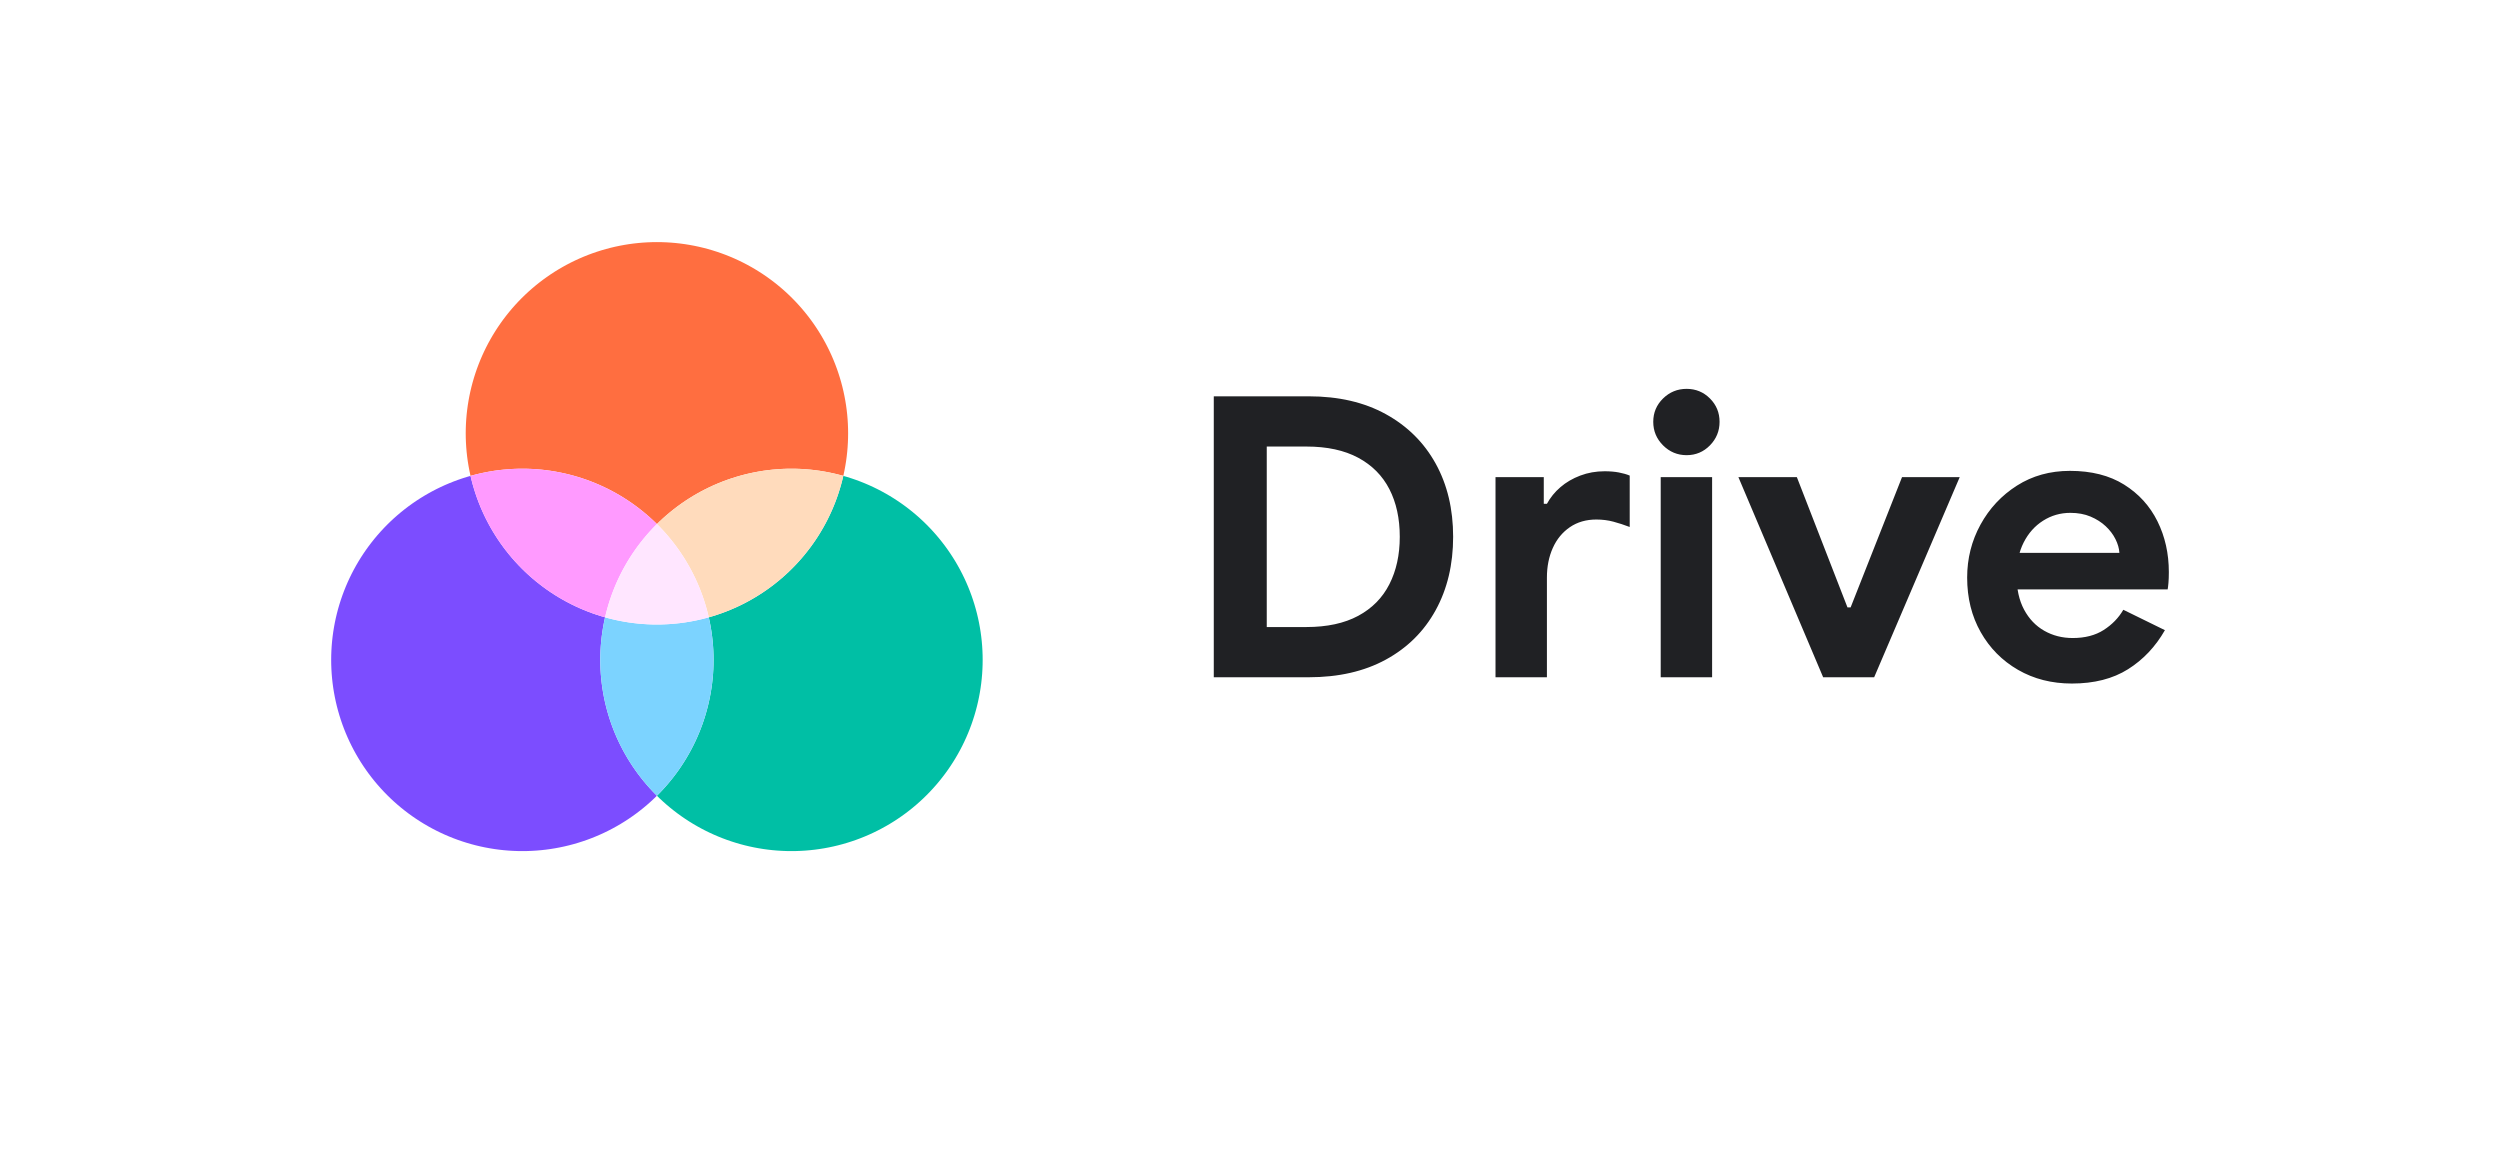
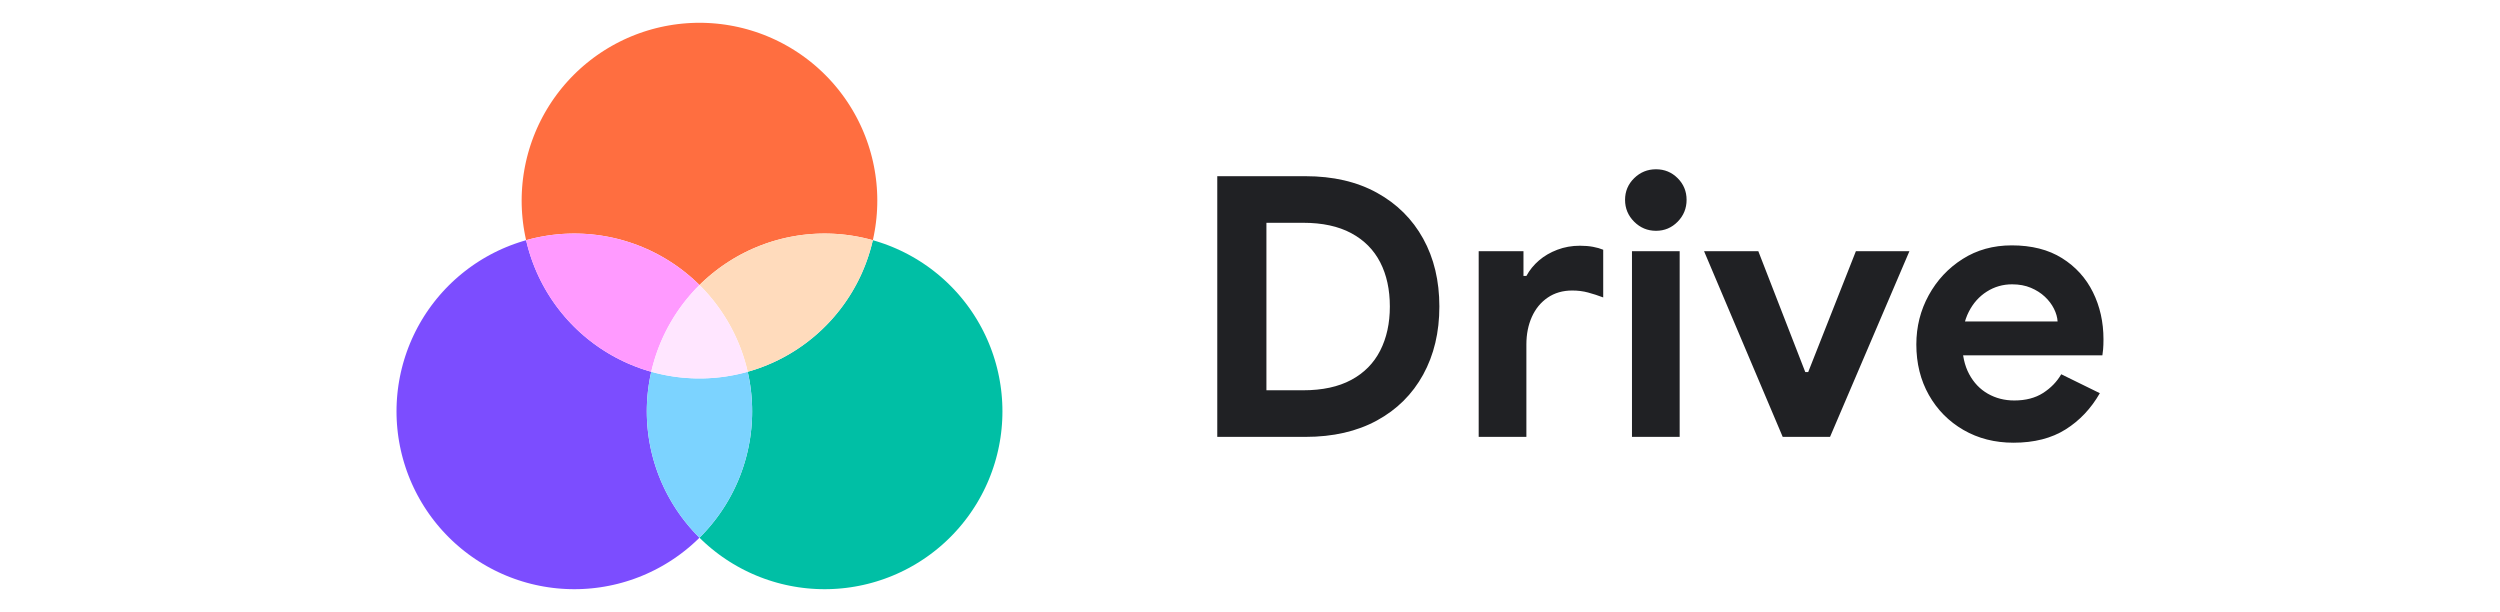
- <svg xmlns="http://www.w3.org/2000/svg" width="1536" height="710" viewBox="0 0 1536 710" fill="none" role="img" aria-label="Drive">
-   <g transform="translate(186.07 122.64) scale(4.3508)">
+ <svg xmlns="http://www.w3.org/2000/svg" width="1536" height="376" viewBox="0 0 1536 376" fill="none" role="img" aria-label="Drive">
+   <g transform="translate(227.43 -10.28) scale(4.0465)">
    <path fill="#FF6E40" d="M76.967 31.675 L76.927 31.014 L76.870 30.354 L76.797 29.695 L76.708 29.038 L76.602 28.384 L76.481 27.733 L76.344 27.084 L76.191 26.440 L76.022 25.799 L75.837 25.162 L75.637 24.531 L75.422 23.904 L75.191 23.283 L74.945 22.668 L74.684 22.058 L74.408 21.456 L74.117 20.860 L73.812 20.272 L73.492 19.692 L73.159 19.119 L72.811 18.555 L72.450 18.000 L72.075 17.453 L71.687 16.916 L71.285 16.389 L70.871 15.871 L70.445 15.364 L70.006 14.868 L69.555 14.382 L69.092 13.908 L68.618 13.445 L68.132 12.994 L67.636 12.555 L67.129 12.129 L66.611 11.715 L66.084 11.313 L65.547 10.925 L65.000 10.550 L64.445 10.189 L63.881 9.841 L63.308 9.508 L62.728 9.188 L62.140 8.883 L61.544 8.592 L60.942 8.316 L60.332 8.055 L59.717 7.809 L59.096 7.578 L58.469 7.363 L57.838 7.163 L57.201 6.978 L56.560 6.809 L55.916 6.656 L55.267 6.519 L54.616 6.398 L53.962 6.292 L53.305 6.203 L52.646 6.130 L51.986 6.073 L51.325 6.033 L50.663 6.008 L50.000 6.000 L49.337 6.008 L48.675 6.033 L48.014 6.073 L47.354 6.130 L46.695 6.203 L46.038 6.292 L45.384 6.398 L44.733 6.519 L44.084 6.656 L43.440 6.809 L42.799 6.978 L42.162 7.163 L41.531 7.363 L40.904 7.578 L40.283 7.809 L39.668 8.055 L39.058 8.316 L38.456 8.592 L37.860 8.883 L37.272 9.188 L36.692 9.508 L36.119 9.841 L35.555 10.189 L35.000 10.550 L34.453 10.925 L33.916 11.313 L33.389 11.715 L32.871 12.129 L32.364 12.555 L31.868 12.994 L31.382 13.445 L30.908 13.908 L30.445 14.382 L29.994 14.868 L29.555 15.364 L29.129 15.871 L28.715 16.389 L28.313 16.916 L27.925 17.453 L27.550 18.000 L27.189 18.555 L26.841 19.119 L26.508 19.692 L26.188 20.272 L25.883 20.860 L25.592 21.456 L25.316 22.058 L25.055 22.668 L24.809 23.283 L24.578 23.904 L24.363 24.531 L24.163 25.162 L23.978 25.799 L23.809 26.440 L23.656 27.084 L23.519 27.733 L23.398 28.384 L23.292 29.038 L23.203 29.695 L23.130 30.354 L23.073 31.014 L23.033 31.675 L23.008 32.337 L23.000 33.000 L23.008 33.663 L23.033 34.325 L23.073 34.986 L23.130 35.646 L23.203 36.305 L23.292 36.962 L23.398 37.616 L23.519 38.267 L23.656 38.916 L23.679 39.013 L23.799 38.978 L24.440 38.809 L25.084 38.656 L25.733 38.519 L26.384 38.398 L27.038 38.292 L27.695 38.203 L28.354 38.130 L29.014 38.073 L29.675 38.033 L30.337 38.008 L31.000 38.000 L31.663 38.008 L32.325 38.033 L32.986 38.073 L33.646 38.130 L34.305 38.203 L34.962 38.292 L35.616 38.398 L36.267 38.519 L36.916 38.656 L37.560 38.809 L38.201 38.978 L38.838 39.163 L39.469 39.363 L40.096 39.578 L40.717 39.809 L41.332 40.055 L41.942 40.316 L42.544 40.592 L43.140 40.883 L43.728 41.188 L44.308 41.508 L44.881 41.841 L45.445 42.189 L46.000 42.550 L46.547 42.925 L47.084 43.313 L47.611 43.715 L48.129 44.129 L48.636 44.555 L49.132 44.994 L49.618 45.445 L50.000 45.818 L50.382 45.445 L50.868 44.994 L51.364 44.555 L51.871 44.129 L52.389 43.715 L52.916 43.313 L53.453 42.925 L54.000 42.550 L54.555 42.189 L55.119 41.841 L55.692 41.508 L56.272 41.188 L56.860 40.883 L57.456 40.592 L58.058 40.316 L58.668 40.055 L59.283 39.809 L59.904 39.578 L60.531 39.363 L61.162 39.163 L61.799 38.978 L62.440 38.809 L63.084 38.656 L63.733 38.519 L64.384 38.398 L65.038 38.292 L65.695 38.203 L66.354 38.130 L67.014 38.073 L67.675 38.033 L68.337 38.008 L69.000 38.000 L69.663 38.008 L70.325 38.033 L70.986 38.073 L71.646 38.130 L72.305 38.203 L72.962 38.292 L73.616 38.398 L74.267 38.519 L74.916 38.656 L75.560 38.809 L76.201 38.978 L76.321 39.013 L76.344 38.916 L76.481 38.267 L76.602 37.616 L76.708 36.962 L76.797 36.305 L76.870 35.646 L76.927 34.986 L76.967 34.325 L76.992 33.663 L77.000 33.000 L76.992 32.337 Z" />
    <path fill="#7C4DFF" d="M42.162 58.837 L41.531 58.637 L40.904 58.422 L40.283 58.191 L39.668 57.945 L39.058 57.684 L38.456 57.408 L37.860 57.117 L37.272 56.812 L36.692 56.492 L36.119 56.159 L35.555 55.811 L35.000 55.450 L34.453 55.075 L33.916 54.687 L33.389 54.285 L32.871 53.871 L32.364 53.445 L31.868 53.006 L31.382 52.555 L30.908 52.092 L30.445 51.618 L29.994 51.132 L29.555 50.636 L29.129 50.129 L28.715 49.611 L28.313 49.084 L27.925 48.547 L27.550 48.000 L27.189 47.445 L26.841 46.881 L26.508 46.308 L26.188 45.728 L25.883 45.140 L25.592 44.544 L25.316 43.942 L25.055 43.332 L24.809 42.717 L24.578 42.096 L24.363 41.469 L24.163 40.838 L23.978 40.201 L23.809 39.560 L23.679 39.013 L23.162 39.163 L22.531 39.363 L21.904 39.578 L21.283 39.809 L20.668 40.055 L20.058 40.316 L19.456 40.592 L18.860 40.883 L18.272 41.188 L17.692 41.508 L17.119 41.841 L16.555 42.189 L16.000 42.550 L15.453 42.925 L14.916 43.313 L14.389 43.715 L13.871 44.129 L13.364 44.555 L12.868 44.994 L12.382 45.445 L11.908 45.908 L11.445 46.382 L10.994 46.868 L10.555 47.364 L10.129 47.871 L9.715 48.389 L9.313 48.916 L8.925 49.453 L8.550 50.000 L8.189 50.555 L7.841 51.119 L7.508 51.692 L7.188 52.272 L6.883 52.860 L6.592 53.456 L6.316 54.058 L6.055 54.668 L5.809 55.283 L5.578 55.904 L5.363 56.531 L5.163 57.162 L4.978 57.799 L4.809 58.440 L4.656 59.084 L4.519 59.733 L4.398 60.384 L4.292 61.038 L4.203 61.695 L4.130 62.354 L4.073 63.014 L4.033 63.675 L4.008 64.337 L4.000 65.000 L4.008 65.663 L4.033 66.325 L4.073 66.986 L4.130 67.646 L4.203 68.305 L4.292 68.962 L4.398 69.616 L4.519 70.267 L4.656 70.916 L4.809 71.560 L4.978 72.201 L5.163 72.838 L5.363 73.469 L5.578 74.096 L5.809 74.717 L6.055 75.332 L6.316 75.942 L6.592 76.544 L6.883 77.140 L7.188 77.728 L7.508 78.308 L7.841 78.881 L8.189 79.445 L8.550 80.000 L8.925 80.547 L9.313 81.084 L9.715 81.611 L10.129 82.129 L10.555 82.636 L10.994 83.132 L11.445 83.618 L11.908 84.092 L12.382 84.555 L12.868 85.006 L13.364 85.445 L13.871 85.871 L14.389 86.285 L14.916 86.687 L15.453 87.075 L16.000 87.450 L16.555 87.811 L17.119 88.159 L17.692 88.492 L18.272 88.812 L18.860 89.117 L19.456 89.408 L20.058 89.684 L20.668 89.945 L21.283 90.191 L21.904 90.422 L22.531 90.637 L23.162 90.837 L23.799 91.022 L24.440 91.191 L25.084 91.344 L25.733 91.481 L26.384 91.602 L27.038 91.708 L27.695 91.797 L28.354 91.870 L29.014 91.927 L29.675 91.967 L30.337 91.992 L31.000 92.000 L31.663 91.992 L32.325 91.967 L32.986 91.927 L33.646 91.870 L34.305 91.797 L34.962 91.708 L35.616 91.602 L36.267 91.481 L36.916 91.344 L37.560 91.191 L38.201 91.022 L38.838 90.837 L39.469 90.637 L40.096 90.422 L40.717 90.191 L41.332 89.945 L41.942 89.684 L42.544 89.408 L43.140 89.117 L43.728 88.812 L44.308 88.492 L44.881 88.159 L45.445 87.811 L46.000 87.450 L46.547 87.075 L47.084 86.687 L47.611 86.285 L48.129 85.871 L48.636 85.445 L49.132 85.006 L49.618 84.555 L50.000 84.182 L49.908 84.092 L49.445 83.618 L48.994 83.132 L48.555 82.636 L48.129 82.129 L47.715 81.611 L47.313 81.084 L46.925 80.547 L46.550 80.000 L46.189 79.445 L45.841 78.881 L45.508 78.308 L45.188 77.728 L44.883 77.140 L44.592 76.544 L44.316 75.942 L44.055 75.332 L43.809 74.717 L43.578 74.096 L43.363 73.469 L43.163 72.838 L42.978 72.201 L42.809 71.560 L42.656 70.916 L42.519 70.267 L42.398 69.616 L42.292 68.962 L42.203 68.305 L42.130 67.646 L42.073 66.986 L42.033 66.325 L42.008 65.663 L42.000 65.000 L42.008 64.337 L42.033 63.675 L42.073 63.014 L42.130 62.354 L42.203 61.695 L42.292 61.038 L42.398 60.384 L42.519 59.733 L42.656 59.084 L42.679 58.987 Z" />
    <path fill="#00BFA5" d="M95.967 63.675 L95.927 63.014 L95.870 62.354 L95.797 61.695 L95.708 61.038 L95.602 60.384 L95.481 59.733 L95.344 59.084 L95.191 58.440 L95.022 57.799 L94.837 57.162 L94.637 56.531 L94.422 55.904 L94.191 55.283 L93.945 54.668 L93.684 54.058 L93.408 53.456 L93.117 52.860 L92.812 52.272 L92.492 51.692 L92.159 51.119 L91.811 50.555 L91.450 50.000 L91.075 49.453 L90.687 48.916 L90.285 48.389 L89.871 47.871 L89.445 47.364 L89.006 46.868 L88.555 46.382 L88.092 45.908 L87.618 45.445 L87.132 44.994 L86.636 44.555 L86.129 44.129 L85.611 43.715 L85.084 43.313 L84.547 42.925 L84.000 42.550 L83.445 42.189 L82.881 41.841 L82.308 41.508 L81.728 41.188 L81.140 40.883 L80.544 40.592 L79.942 40.316 L79.332 40.055 L78.717 39.809 L78.096 39.578 L77.469 39.363 L76.838 39.163 L76.321 39.013 L76.191 39.560 L76.022 40.201 L75.837 40.838 L75.637 41.469 L75.422 42.096 L75.191 42.717 L74.945 43.332 L74.684 43.942 L74.408 44.544 L74.117 45.140 L73.812 45.728 L73.492 46.308 L73.159 46.881 L72.811 47.445 L72.450 48.000 L72.075 48.547 L71.687 49.084 L71.285 49.611 L70.871 50.129 L70.445 50.636 L70.006 51.132 L69.555 51.618 L69.092 52.092 L68.618 52.555 L68.132 53.006 L67.636 53.445 L67.129 53.871 L66.611 54.285 L66.084 54.687 L65.547 55.075 L65.000 55.450 L64.445 55.811 L63.881 56.159 L63.308 56.492 L62.728 56.812 L62.140 57.117 L61.544 57.408 L60.942 57.684 L60.332 57.945 L59.717 58.191 L59.096 58.422 L58.469 58.637 L57.838 58.837 L57.321 58.987 L57.344 59.084 L57.481 59.733 L57.602 60.384 L57.708 61.038 L57.797 61.695 L57.870 62.354 L57.927 63.014 L57.967 63.675 L57.992 64.337 L58.000 65.000 L57.992 65.663 L57.967 66.325 L57.927 66.986 L57.870 67.646 L57.797 68.305 L57.708 68.962 L57.602 69.616 L57.481 70.267 L57.344 70.916 L57.191 71.560 L57.022 72.201 L56.837 72.838 L56.637 73.469 L56.422 74.096 L56.191 74.717 L55.945 75.332 L55.684 75.942 L55.408 76.544 L55.117 77.140 L54.812 77.728 L54.492 78.308 L54.159 78.881 L53.811 79.445 L53.450 80.000 L53.075 80.547 L52.687 81.084 L52.285 81.611 L51.871 82.129 L51.445 82.636 L51.006 83.132 L50.555 83.618 L50.092 84.092 L50.000 84.182 L50.382 84.555 L50.868 85.006 L51.364 85.445 L51.871 85.871 L52.389 86.285 L52.916 86.687 L53.453 87.075 L54.000 87.450 L54.555 87.811 L55.119 88.159 L55.692 88.492 L56.272 88.812 L56.860 89.117 L57.456 89.408 L58.058 89.684 L58.668 89.945 L59.283 90.191 L59.904 90.422 L60.531 90.637 L61.162 90.837 L61.799 91.022 L62.440 91.191 L63.084 91.344 L63.733 91.481 L64.384 91.602 L65.038 91.708 L65.695 91.797 L66.354 91.870 L67.014 91.927 L67.675 91.967 L68.337 91.992 L69.000 92.000 L69.663 91.992 L70.325 91.967 L70.986 91.927 L71.646 91.870 L72.305 91.797 L72.962 91.708 L73.616 91.602 L74.267 91.481 L74.916 91.344 L75.560 91.191 L76.201 91.022 L76.838 90.837 L77.469 90.637 L78.096 90.422 L78.717 90.191 L79.332 89.945 L79.942 89.684 L80.544 89.408 L81.140 89.117 L81.728 88.812 L82.308 88.492 L82.881 88.159 L83.445 87.811 L84.000 87.450 L84.547 87.075 L85.084 86.687 L85.611 86.285 L86.129 85.871 L86.636 85.445 L87.132 85.006 L87.618 84.555 L88.092 84.092 L88.555 83.618 L89.006 83.132 L89.445 82.636 L89.871 82.129 L90.285 81.611 L90.687 81.084 L91.075 80.547 L91.450 80.000 L91.811 79.445 L92.159 78.881 L92.492 78.308 L92.812 77.728 L93.117 77.140 L93.408 76.544 L93.684 75.942 L93.945 75.332 L94.191 74.717 L94.422 74.096 L94.637 73.469 L94.837 72.838 L95.022 72.201 L95.191 71.560 L95.344 70.916 L95.481 70.267 L95.602 69.616 L95.708 68.962 L95.797 68.305 L95.870 67.646 L95.927 66.986 L95.967 66.325 L95.992 65.663 L96.000 65.000 L95.992 64.337 Z" />
    <path fill="#FF9AFF" d="M23.978 40.201 L24.163 40.838 L24.363 41.469 L24.578 42.096 L24.809 42.717 L25.055 43.332 L25.316 43.942 L25.592 44.544 L25.883 45.140 L26.188 45.728 L26.508 46.308 L26.841 46.881 L27.189 47.445 L27.550 48.000 L27.925 48.547 L28.313 49.084 L28.715 49.611 L29.129 50.129 L29.555 50.636 L29.994 51.132 L30.445 51.618 L30.908 52.092 L31.382 52.555 L31.868 53.006 L32.364 53.445 L32.871 53.871 L33.389 54.285 L33.916 54.687 L34.453 55.075 L35.000 55.450 L35.555 55.811 L36.119 56.159 L36.692 56.492 L37.272 56.812 L37.860 57.117 L38.456 57.408 L39.058 57.684 L39.668 57.945 L40.283 58.191 L40.904 58.422 L41.531 58.637 L42.162 58.837 L42.679 58.987 L42.809 58.440 L42.978 57.799 L43.163 57.162 L43.363 56.531 L43.578 55.904 L43.809 55.283 L44.055 54.668 L44.316 54.058 L44.592 53.456 L44.883 52.860 L45.188 52.272 L45.508 51.692 L45.841 51.119 L46.189 50.555 L46.550 50.000 L46.925 49.453 L47.313 48.916 L47.715 48.389 L48.129 47.871 L48.555 47.364 L48.994 46.868 L49.445 46.382 L49.908 45.908 L50.000 45.818 L49.618 45.445 L49.132 44.994 L48.636 44.555 L48.129 44.129 L47.611 43.715 L47.084 43.313 L46.547 42.925 L46.000 42.550 L45.445 42.189 L44.881 41.841 L44.308 41.508 L43.728 41.188 L43.140 40.883 L42.544 40.592 L41.942 40.316 L41.332 40.055 L40.717 39.809 L40.096 39.578 L39.469 39.363 L38.838 39.163 L38.201 38.978 L37.560 38.809 L36.916 38.656 L36.267 38.519 L35.616 38.398 L34.962 38.292 L34.305 38.203 L33.646 38.130 L32.986 38.073 L32.325 38.033 L31.663 38.008 L31.000 38.000 L30.337 38.008 L29.675 38.033 L29.014 38.073 L28.354 38.130 L27.695 38.203 L27.038 38.292 L26.384 38.398 L25.733 38.519 L25.084 38.656 L24.440 38.809 L23.799 38.978 L23.679 39.013 L23.809 39.560 Z" />
    <path fill="#FFDBBC" d="M57.838 58.837 L58.469 58.637 L59.096 58.422 L59.717 58.191 L60.332 57.945 L60.942 57.684 L61.544 57.408 L62.140 57.117 L62.728 56.812 L63.308 56.492 L63.881 56.159 L64.445 55.811 L65.000 55.450 L65.547 55.075 L66.084 54.687 L66.611 54.285 L67.129 53.871 L67.636 53.445 L68.132 53.006 L68.618 52.555 L69.092 52.092 L69.555 51.618 L70.006 51.132 L70.445 50.636 L70.871 50.129 L71.285 49.611 L71.687 49.084 L72.075 48.547 L72.450 48.000 L72.811 47.445 L73.159 46.881 L73.492 46.308 L73.812 45.728 L74.117 45.140 L74.408 44.544 L74.684 43.942 L74.945 43.332 L75.191 42.717 L75.422 42.096 L75.637 41.469 L75.837 40.838 L76.022 40.201 L76.191 39.560 L76.321 39.013 L76.201 38.978 L75.560 38.809 L74.916 38.656 L74.267 38.519 L73.616 38.398 L72.962 38.292 L72.305 38.203 L71.646 38.130 L70.986 38.073 L70.325 38.033 L69.663 38.008 L69.000 38.000 L68.337 38.008 L67.675 38.033 L67.014 38.073 L66.354 38.130 L65.695 38.203 L65.038 38.292 L64.384 38.398 L63.733 38.519 L63.084 38.656 L62.440 38.809 L61.799 38.978 L61.162 39.163 L60.531 39.363 L59.904 39.578 L59.283 39.809 L58.668 40.055 L58.058 40.316 L57.456 40.592 L56.860 40.883 L56.272 41.188 L55.692 41.508 L55.119 41.841 L54.555 42.189 L54.000 42.550 L53.453 42.925 L52.916 43.313 L52.389 43.715 L51.871 44.129 L51.364 44.555 L50.868 44.994 L50.382 45.445 L50.000 45.818 L50.092 45.908 L50.555 46.382 L51.006 46.868 L51.445 47.364 L51.871 47.871 L52.285 48.389 L52.687 48.916 L53.075 49.453 L53.450 50.000 L53.811 50.555 L54.159 51.119 L54.492 51.692 L54.812 52.272 L55.117 52.860 L55.408 53.456 L55.684 54.058 L55.945 54.668 L56.191 55.283 L56.422 55.904 L56.637 56.531 L56.837 57.162 L57.022 57.799 L57.191 58.440 L57.321 58.987 Z" />
    <path fill="#7CD3FF" d="M57.967 63.675 L57.927 63.014 L57.870 62.354 L57.797 61.695 L57.708 61.038 L57.602 60.384 L57.481 59.733 L57.344 59.084 L57.321 58.987 L57.201 59.022 L56.560 59.191 L55.916 59.344 L55.267 59.481 L54.616 59.602 L53.962 59.708 L53.305 59.797 L52.646 59.870 L51.986 59.927 L51.325 59.967 L50.663 59.992 L50.000 60.000 L49.337 59.992 L48.675 59.967 L48.014 59.927 L47.354 59.870 L46.695 59.797 L46.038 59.708 L45.384 59.602 L44.733 59.481 L44.084 59.344 L43.440 59.191 L42.799 59.022 L42.679 58.987 L42.656 59.084 L42.519 59.733 L42.398 60.384 L42.292 61.038 L42.203 61.695 L42.130 62.354 L42.073 63.014 L42.033 63.675 L42.008 64.337 L42.000 65.000 L42.008 65.663 L42.033 66.325 L42.073 66.986 L42.130 67.646 L42.203 68.305 L42.292 68.962 L42.398 69.616 L42.519 70.267 L42.656 70.916 L42.809 71.560 L42.978 72.201 L43.163 72.838 L43.363 73.469 L43.578 74.096 L43.809 74.717 L44.055 75.332 L44.316 75.942 L44.592 76.544 L44.883 77.140 L45.188 77.728 L45.508 78.308 L45.841 78.881 L46.189 79.445 L46.550 80.000 L46.925 80.547 L47.313 81.084 L47.715 81.611 L48.129 82.129 L48.555 82.636 L48.994 83.132 L49.445 83.618 L49.908 84.092 L50.000 84.182 L50.092 84.092 L50.555 83.618 L51.006 83.132 L51.445 82.636 L51.871 82.129 L52.285 81.611 L52.687 81.084 L53.075 80.547 L53.450 80.000 L53.811 79.445 L54.159 78.881 L54.492 78.308 L54.812 77.728 L55.117 77.140 L55.408 76.544 L55.684 75.942 L55.945 75.332 L56.191 74.717 L56.422 74.096 L56.637 73.469 L56.837 72.838 L57.022 72.201 L57.191 71.560 L57.344 70.916 L57.481 70.267 L57.602 69.616 L57.708 68.962 L57.797 68.305 L57.870 67.646 L57.927 66.986 L57.967 66.325 L57.992 65.663 L58.000 65.000 L57.992 64.337 Z" />
    <path fill="#FFE6FF" d="M42.799 59.022 L43.440 59.191 L44.084 59.344 L44.733 59.481 L45.384 59.602 L46.038 59.708 L46.695 59.797 L47.354 59.870 L48.014 59.927 L48.675 59.967 L49.337 59.992 L50.000 60.000 L50.663 59.992 L51.325 59.967 L51.986 59.927 L52.646 59.870 L53.305 59.797 L53.962 59.708 L54.616 59.602 L55.267 59.481 L55.916 59.344 L56.560 59.191 L57.201 59.022 L57.321 58.987 L57.191 58.440 L57.022 57.799 L56.837 57.162 L56.637 56.531 L56.422 55.904 L56.191 55.283 L55.945 54.668 L55.684 54.058 L55.408 53.456 L55.117 52.860 L54.812 52.272 L54.492 51.692 L54.159 51.119 L53.811 50.555 L53.450 50.000 L53.075 49.453 L52.687 48.916 L52.285 48.389 L51.871 47.871 L51.445 47.364 L51.006 46.868 L50.555 46.382 L50.092 45.908 L50.000 45.818 L49.908 45.908 L49.445 46.382 L48.994 46.868 L48.555 47.364 L48.129 47.871 L47.715 48.389 L47.313 48.916 L46.925 49.453 L46.550 50.000 L46.189 50.555 L45.841 51.119 L45.508 51.692 L45.188 52.272 L44.883 52.860 L44.592 53.456 L44.316 54.058 L44.055 54.668 L43.809 55.283 L43.578 55.904 L43.363 56.531 L43.163 57.162 L42.978 57.799 L42.809 58.440 L42.679 58.987 Z" />
  </g>
-   <path transform="translate(726.22 416.11) scale(0.24108)" fill="#202124" d="M81 0V-716H323Q437 -716 519.5 -670.5Q602 -625 646.5 -544.5Q691 -464 691 -358Q691 -252 646.5 -171.0Q602 -90 519.5 -45.0Q437 0 323 0ZM216 -128H317Q396 -128 449.0 -156.5Q502 -185 528.5 -237.0Q555 -289 555 -358Q555 -428 528.5 -479.5Q502 -531 449.0 -559.5Q396 -588 317 -588H216ZM799 0V-510H922V-442H930Q943 -466 964.5 -484.5Q986 -503 1015.0 -514.0Q1044 -525 1077 -525Q1097 -525 1113.0 -522.0Q1129 -519 1141 -514V-383Q1120 -391 1099.5 -396.5Q1079 -402 1056 -402Q1017 -402 988.5 -382.5Q960 -363 945.0 -329.5Q930 -296 930 -254V0ZM1220 0V-510H1351V0ZM1286 -566Q1251 -566 1226.0 -591.0Q1201 -616 1201 -651Q1201 -686 1226.0 -710.5Q1251 -735 1286 -735Q1321 -735 1345.5 -710.5Q1370 -686 1370 -651Q1370 -616 1345.5 -591.0Q1321 -566 1286 -566ZM1634 0 1418 -510H1567L1696 -178H1704L1835 -510H1982L1764 0ZM2268 16Q2191 16 2130.5 -19.0Q2070 -54 2035.5 -115.0Q2001 -176 2001 -254Q2001 -327 2035.0 -389.0Q2069 -451 2128.0 -488.5Q2187 -526 2263 -526Q2345 -526 2401.0 -491.0Q2457 -456 2486.0 -397.5Q2515 -339 2515 -268Q2515 -252 2514.0 -240.5Q2513 -229 2512 -224H2074V-317H2389Q2388 -334 2379.0 -352.0Q2370 -370 2354.0 -385.0Q2338 -400 2315.5 -409.5Q2293 -419 2264 -419Q2226 -419 2194.5 -399.0Q2163 -379 2145.0 -343.5Q2127 -308 2127 -259Q2127 -208 2146.0 -172.5Q2165 -137 2197.5 -118.5Q2230 -100 2270 -100Q2317 -100 2349.0 -120.5Q2381 -141 2399 -172L2505 -120Q2469 -57 2411.0 -20.5Q2353 16 2268 16Z" />
+   <path transform="translate(729.77 268.42) scale(0.2237)" fill="#202124" d="M81 0V-716H323Q437 -716 519.5 -670.5Q602 -625 646.5 -544.5Q691 -464 691 -358Q691 -252 646.5 -171.0Q602 -90 519.5 -45.0Q437 0 323 0ZM216 -128H317Q396 -128 449.0 -156.5Q502 -185 528.5 -237.0Q555 -289 555 -358Q555 -428 528.5 -479.5Q502 -531 449.0 -559.5Q396 -588 317 -588H216ZM799 0V-510H922V-442H930Q943 -466 964.5 -484.5Q986 -503 1015.0 -514.0Q1044 -525 1077 -525Q1097 -525 1113.0 -522.0Q1129 -519 1141 -514V-383Q1120 -391 1099.5 -396.5Q1079 -402 1056 -402Q1017 -402 988.5 -382.5Q960 -363 945.0 -329.5Q930 -296 930 -254V0ZM1220 0V-510H1351V0ZM1286 -566Q1251 -566 1226.0 -591.0Q1201 -616 1201 -651Q1201 -686 1226.0 -710.5Q1251 -735 1286 -735Q1321 -735 1345.5 -710.5Q1370 -686 1370 -651Q1370 -616 1345.5 -591.0Q1321 -566 1286 -566ZM1634 0 1418 -510H1567L1696 -178H1704L1835 -510H1982L1764 0ZM2268 16Q2191 16 2130.5 -19.0Q2070 -54 2035.5 -115.0Q2001 -176 2001 -254Q2001 -327 2035.0 -389.0Q2069 -451 2128.0 -488.5Q2187 -526 2263 -526Q2345 -526 2401.0 -491.0Q2457 -456 2486.0 -397.5Q2515 -339 2515 -268Q2515 -252 2514.0 -240.5Q2513 -229 2512 -224H2074V-317H2389Q2388 -334 2379.0 -352.0Q2370 -370 2354.0 -385.0Q2338 -400 2315.5 -409.5Q2293 -419 2264 -419Q2226 -419 2194.5 -399.0Q2163 -379 2145.0 -343.5Q2127 -308 2127 -259Q2127 -208 2146.0 -172.5Q2165 -137 2197.5 -118.5Q2230 -100 2270 -100Q2317 -100 2349.0 -120.5Q2381 -141 2399 -172L2505 -120Q2469 -57 2411.0 -20.5Q2353 16 2268 16Z" />
</svg>
